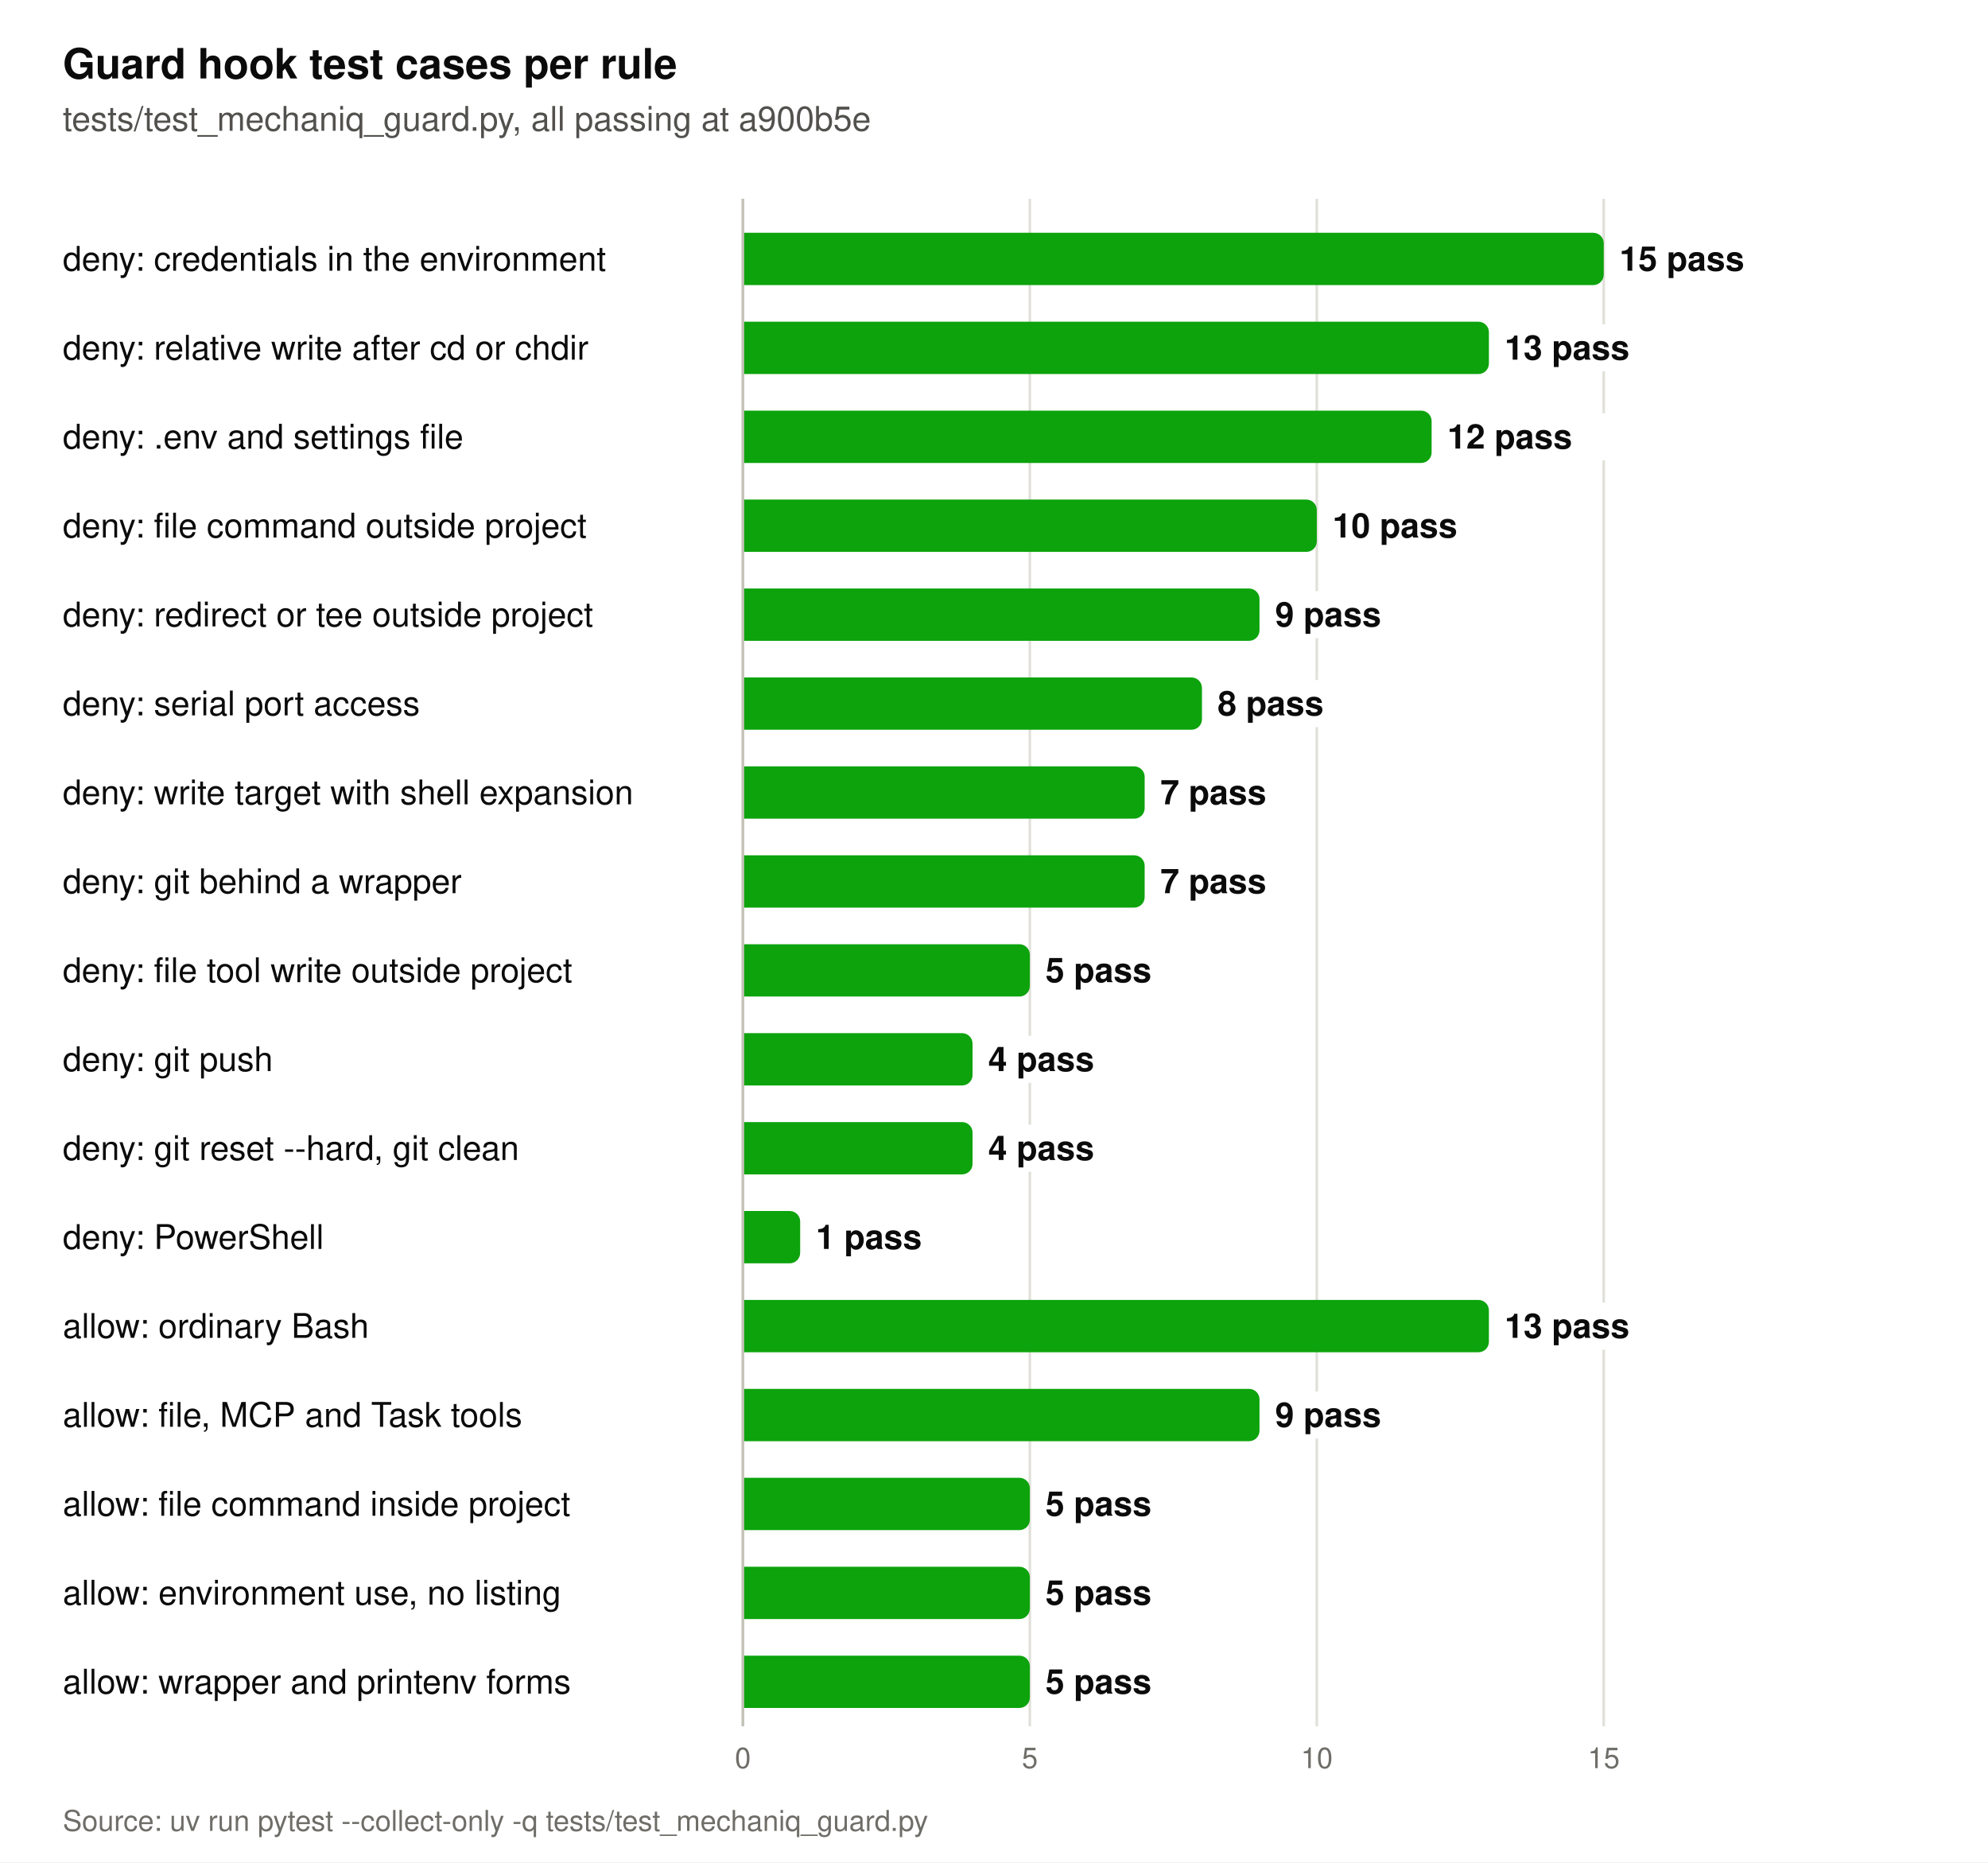
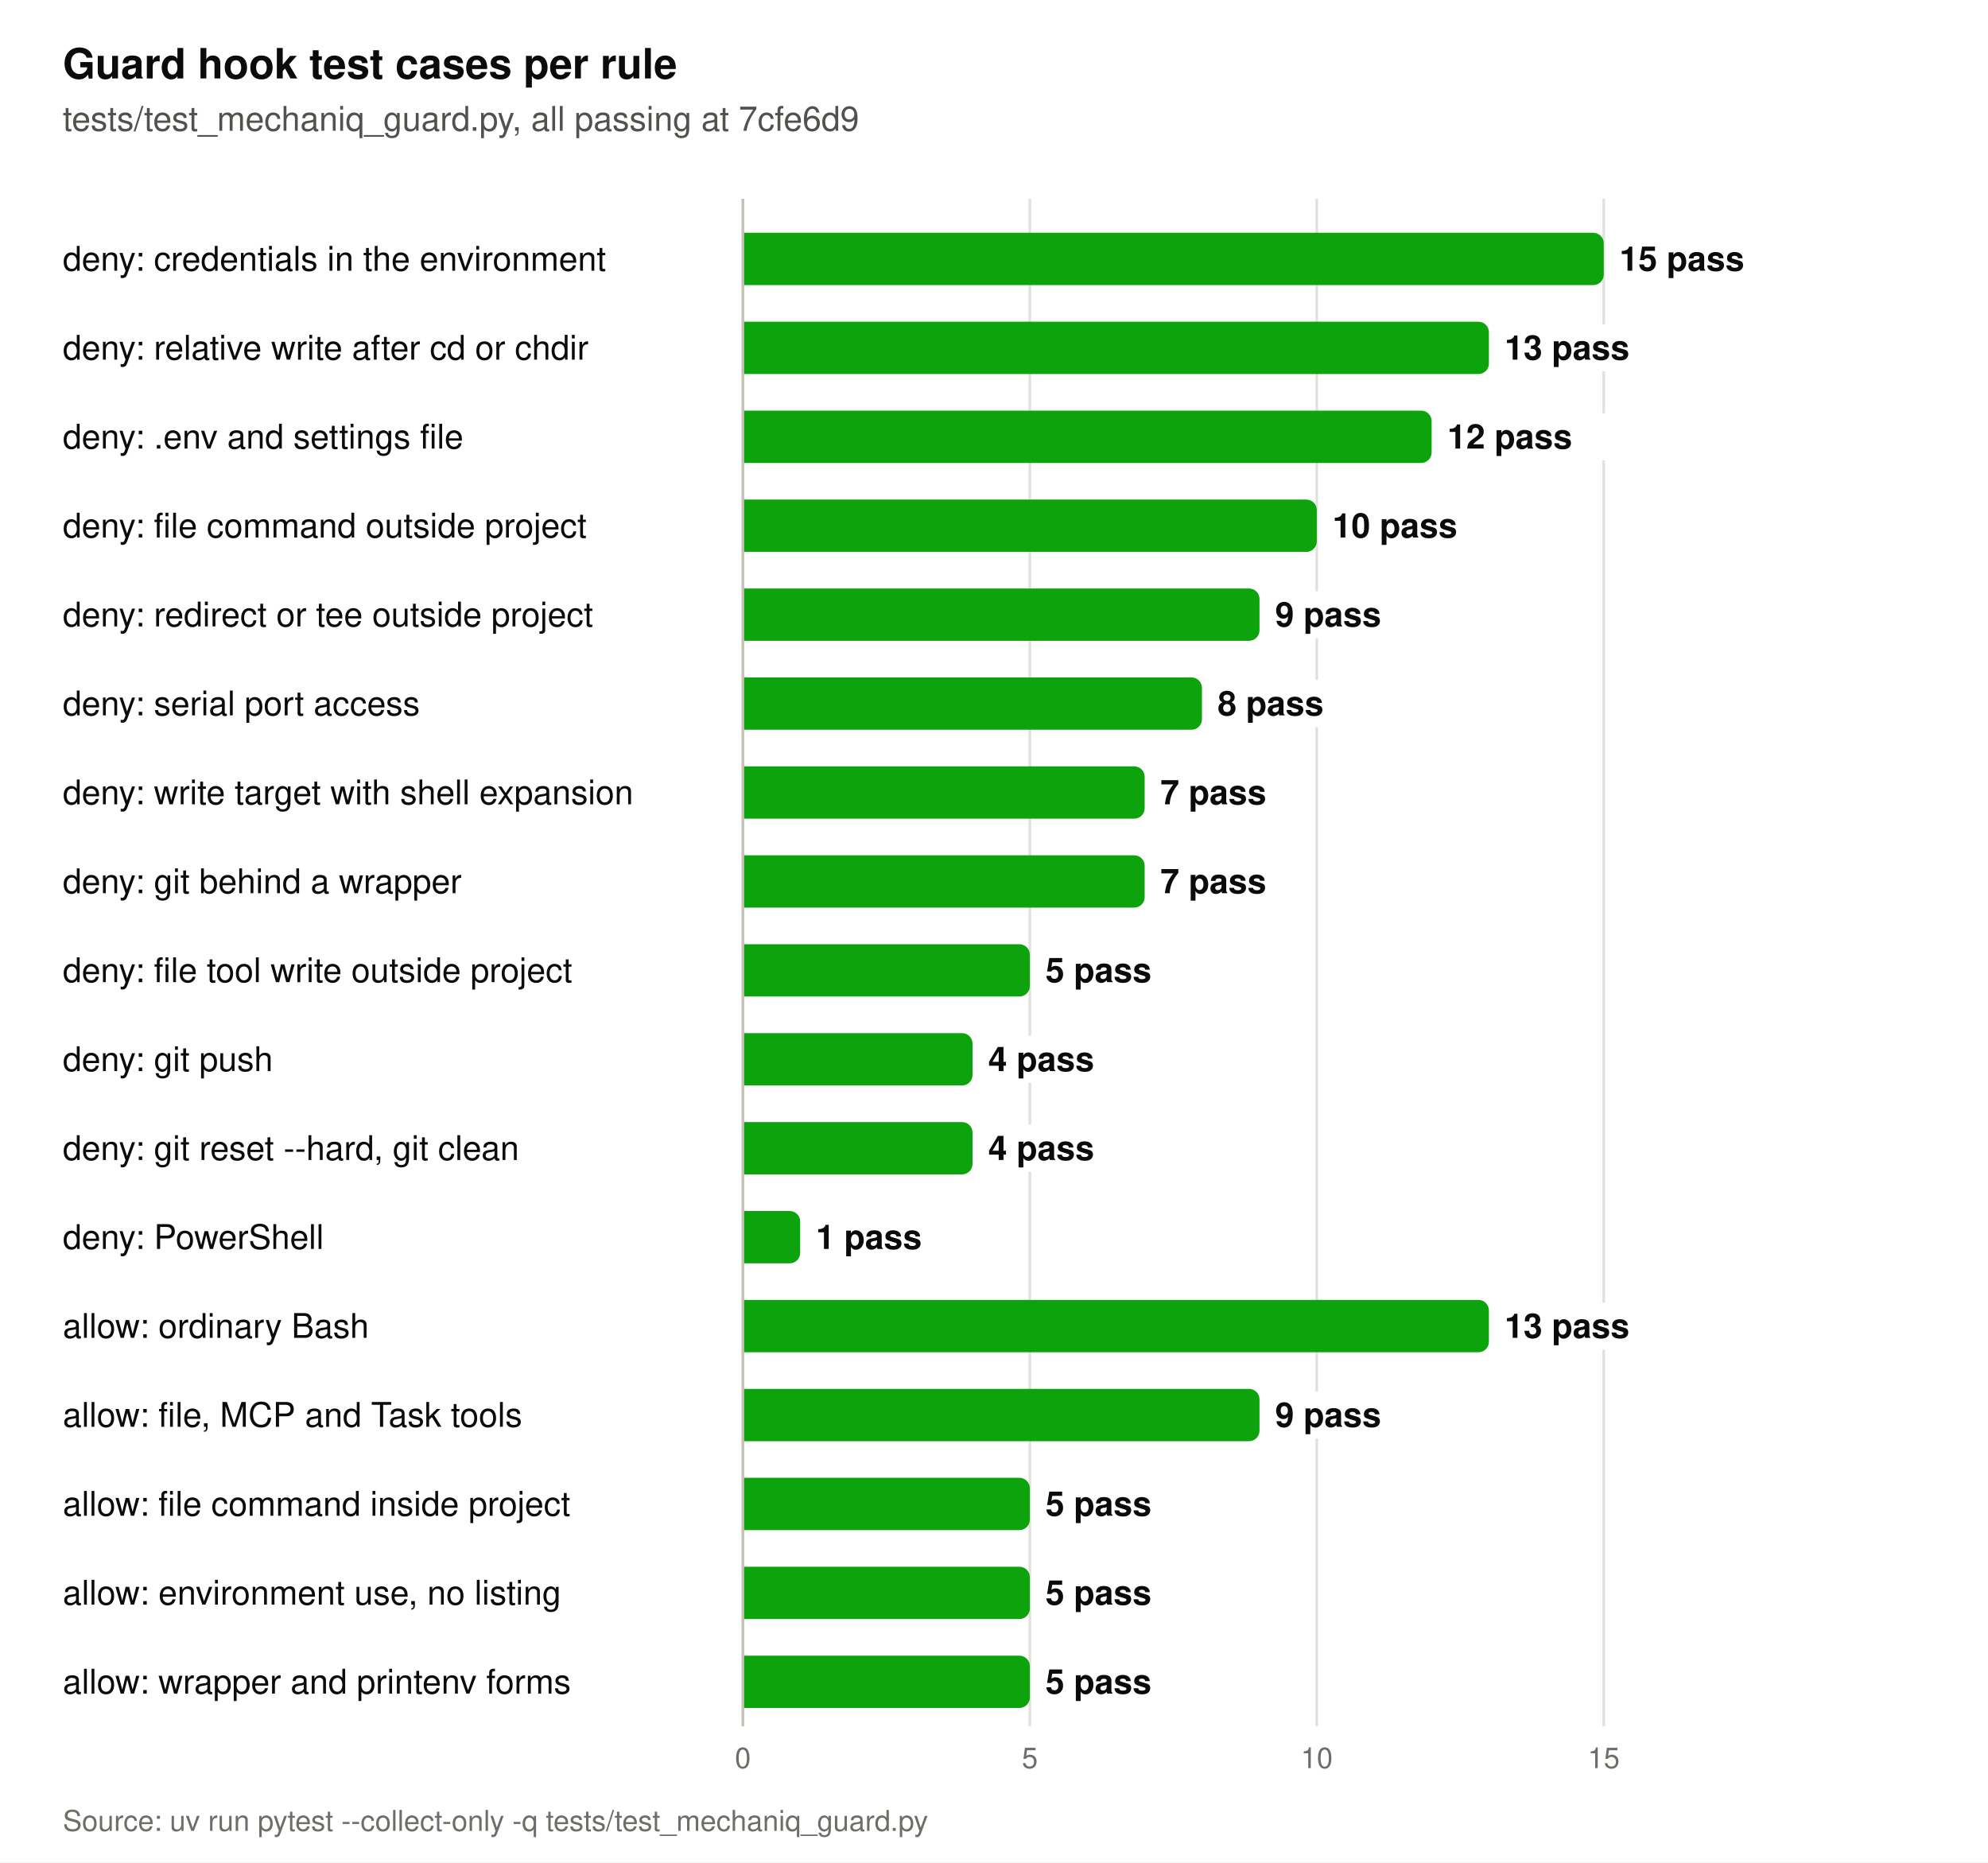
<svg xmlns="http://www.w3.org/2000/svg" viewBox="0 0 760 712" width="760" height="712" font-family="system-ui, -apple-system, 'Segoe UI', Helvetica, Arial, sans-serif" role="img">
  <rect width="100%" height="100%" fill="#ffffff" />
  <text x="24.0" y="30.0" font-size="16" font-weight="600" fill="#0b0b0b" text-anchor="start">Guard hook test cases per rule</text>
-   <text x="24.0" y="50.0" font-size="13" font-weight="400" fill="#52514e" text-anchor="start">tests/test_mechaniq_guard.py, all passing at a900b5e</text>
+   <text x="24.0" y="50.0" font-size="13" font-weight="400" fill="#52514e" text-anchor="start">tests/test_mechaniq_guard.py, all passing at 7cfe6d9</text>
  <line x1="284.0" y1="76.0" x2="284.0" y2="660.0" stroke="#e1e0d9" stroke-width="1" />
  <text x="284.0" y="676.0" font-size="11" font-weight="400" fill="#6f6d68" text-anchor="middle">0</text>
  <line x1="393.7" y1="76.0" x2="393.7" y2="660.0" stroke="#e1e0d9" stroke-width="1" />
  <text x="393.7" y="676.0" font-size="11" font-weight="400" fill="#6f6d68" text-anchor="middle">5</text>
  <line x1="503.4" y1="76.0" x2="503.4" y2="660.0" stroke="#e1e0d9" stroke-width="1" />
  <text x="503.4" y="676.0" font-size="11" font-weight="400" fill="#6f6d68" text-anchor="middle">10</text>
  <line x1="613.1" y1="76.0" x2="613.1" y2="660.0" stroke="#e1e0d9" stroke-width="1" />
  <text x="613.1" y="676.0" font-size="11" font-weight="400" fill="#6f6d68" text-anchor="middle">15</text>
  <text x="24.0" y="103.5" font-size="13" font-weight="400" fill="#0b0b0b" text-anchor="start">deny: credentials in the environment</text>
  <path d="M284.0,89.0h325.1a4,4 0 0 1 4,4v12.0a4,4 0 0 1 -4,4h-325.1z" fill="#0ca30c" />
  <rect x="616.1" y="90.0" width="66.2" height="18" fill="#ffffff" />
  <text x="619.1" y="103.5" font-size="13" font-weight="600" fill="#0b0b0b" text-anchor="start">15  pass</text>
  <text x="24.0" y="137.5" font-size="13" font-weight="400" fill="#0b0b0b" text-anchor="start">deny: relative write after cd or chdir</text>
  <path d="M284.0,123.0h281.2a4,4 0 0 1 4,4v12.0a4,4 0 0 1 -4,4h-281.2z" fill="#0ca30c" />
  <rect x="572.2" y="124.0" width="66.2" height="18" fill="#ffffff" />
  <text x="575.2" y="137.5" font-size="13" font-weight="600" fill="#0b0b0b" text-anchor="start">13  pass</text>
  <text x="24.0" y="171.5" font-size="13" font-weight="400" fill="#0b0b0b" text-anchor="start">deny: .env and settings file</text>
  <path d="M284.0,157.0h259.3a4,4 0 0 1 4,4v12.0a4,4 0 0 1 -4,4h-259.3z" fill="#0ca30c" />
  <rect x="550.3" y="158.0" width="66.2" height="18" fill="#ffffff" />
  <text x="553.3" y="171.5" font-size="13" font-weight="600" fill="#0b0b0b" text-anchor="start">12  pass</text>
  <text x="24.0" y="205.5" font-size="13" font-weight="400" fill="#0b0b0b" text-anchor="start">deny: file command outside project</text>
  <path d="M284.0,191.0h215.4a4,4 0 0 1 4,4v12.0a4,4 0 0 1 -4,4h-215.4z" fill="#0ca30c" />
  <rect x="506.4" y="192.0" width="66.2" height="18" fill="#ffffff" />
  <text x="509.4" y="205.5" font-size="13" font-weight="600" fill="#0b0b0b" text-anchor="start">10  pass</text>
  <text x="24.0" y="239.5" font-size="13" font-weight="400" fill="#0b0b0b" text-anchor="start">deny: redirect or tee outside project</text>
  <path d="M284.0,225.0h193.5a4,4 0 0 1 4,4v12.0a4,4 0 0 1 -4,4h-193.5z" fill="#0ca30c" />
  <rect x="484.5" y="226.0" width="59.0" height="18" fill="#ffffff" />
  <text x="487.5" y="239.5" font-size="13" font-weight="600" fill="#0b0b0b" text-anchor="start">9  pass</text>
  <text x="24.0" y="273.5" font-size="13" font-weight="400" fill="#0b0b0b" text-anchor="start">deny: serial port access</text>
  <path d="M284.0,259.0h171.5a4,4 0 0 1 4,4v12.0a4,4 0 0 1 -4,4h-171.5z" fill="#0ca30c" />
  <rect x="462.5" y="260.0" width="59.0" height="18" fill="#ffffff" />
  <text x="465.5" y="273.5" font-size="13" font-weight="600" fill="#0b0b0b" text-anchor="start">8  pass</text>
  <text x="24.0" y="307.5" font-size="13" font-weight="400" fill="#0b0b0b" text-anchor="start">deny: write target with shell expansion</text>
  <path d="M284.0,293.0h149.6a4,4 0 0 1 4,4v12.0a4,4 0 0 1 -4,4h-149.6z" fill="#0ca30c" />
  <rect x="440.6" y="294.0" width="59.0" height="18" fill="#ffffff" />
  <text x="443.6" y="307.5" font-size="13" font-weight="600" fill="#0b0b0b" text-anchor="start">7  pass</text>
  <text x="24.0" y="341.5" font-size="13" font-weight="400" fill="#0b0b0b" text-anchor="start">deny: git behind a wrapper</text>
  <path d="M284.0,327.0h149.6a4,4 0 0 1 4,4v12.0a4,4 0 0 1 -4,4h-149.6z" fill="#0ca30c" />
  <rect x="440.6" y="328.0" width="59.0" height="18" fill="#ffffff" />
  <text x="443.6" y="341.5" font-size="13" font-weight="600" fill="#0b0b0b" text-anchor="start">7  pass</text>
  <text x="24.0" y="375.5" font-size="13" font-weight="400" fill="#0b0b0b" text-anchor="start">deny: file tool write outside project</text>
  <path d="M284.0,361.0h105.7a4,4 0 0 1 4,4v12.0a4,4 0 0 1 -4,4h-105.7z" fill="#0ca30c" />
  <rect x="396.7" y="362.0" width="59.0" height="18" fill="#ffffff" />
  <text x="399.7" y="375.5" font-size="13" font-weight="600" fill="#0b0b0b" text-anchor="start">5  pass</text>
  <text x="24.0" y="409.5" font-size="13" font-weight="400" fill="#0b0b0b" text-anchor="start">deny: git push</text>
  <path d="M284.0,395.0h83.8a4,4 0 0 1 4,4v12.0a4,4 0 0 1 -4,4h-83.8z" fill="#0ca30c" />
  <rect x="374.8" y="396.0" width="59.0" height="18" fill="#ffffff" />
  <text x="377.8" y="409.5" font-size="13" font-weight="600" fill="#0b0b0b" text-anchor="start">4  pass</text>
  <text x="24.0" y="443.5" font-size="13" font-weight="400" fill="#0b0b0b" text-anchor="start">deny: git reset --hard, git clean</text>
  <path d="M284.0,429.0h83.8a4,4 0 0 1 4,4v12.0a4,4 0 0 1 -4,4h-83.8z" fill="#0ca30c" />
  <rect x="374.8" y="430.0" width="59.0" height="18" fill="#ffffff" />
  <text x="377.8" y="443.5" font-size="13" font-weight="600" fill="#0b0b0b" text-anchor="start">4  pass</text>
  <text x="24.0" y="477.5" font-size="13" font-weight="400" fill="#0b0b0b" text-anchor="start">deny: PowerShell</text>
  <path d="M284.0,463.0h17.9a4,4 0 0 1 4,4v12.0a4,4 0 0 1 -4,4h-17.9z" fill="#0ca30c" />
  <rect x="308.9" y="464.0" width="59.0" height="18" fill="#ffffff" />
  <text x="311.9" y="477.5" font-size="13" font-weight="600" fill="#0b0b0b" text-anchor="start">1  pass</text>
  <text x="24.0" y="511.5" font-size="13" font-weight="400" fill="#0b0b0b" text-anchor="start">allow: ordinary Bash</text>
  <path d="M284.0,497.0h281.2a4,4 0 0 1 4,4v12.0a4,4 0 0 1 -4,4h-281.2z" fill="#0ca30c" />
  <rect x="572.2" y="498.0" width="66.2" height="18" fill="#ffffff" />
  <text x="575.2" y="511.5" font-size="13" font-weight="600" fill="#0b0b0b" text-anchor="start">13  pass</text>
  <text x="24.0" y="545.5" font-size="13" font-weight="400" fill="#0b0b0b" text-anchor="start">allow: file, MCP and Task tools</text>
  <path d="M284.0,531.0h193.5a4,4 0 0 1 4,4v12.0a4,4 0 0 1 -4,4h-193.5z" fill="#0ca30c" />
  <rect x="484.5" y="532.0" width="59.0" height="18" fill="#ffffff" />
  <text x="487.5" y="545.5" font-size="13" font-weight="600" fill="#0b0b0b" text-anchor="start">9  pass</text>
  <text x="24.0" y="579.5" font-size="13" font-weight="400" fill="#0b0b0b" text-anchor="start">allow: file command inside project</text>
  <path d="M284.0,565.0h105.7a4,4 0 0 1 4,4v12.0a4,4 0 0 1 -4,4h-105.7z" fill="#0ca30c" />
  <rect x="396.7" y="566.0" width="59.0" height="18" fill="#ffffff" />
  <text x="399.7" y="579.5" font-size="13" font-weight="600" fill="#0b0b0b" text-anchor="start">5  pass</text>
  <text x="24.0" y="613.5" font-size="13" font-weight="400" fill="#0b0b0b" text-anchor="start">allow: environment use, no listing</text>
  <path d="M284.0,599.0h105.7a4,4 0 0 1 4,4v12.0a4,4 0 0 1 -4,4h-105.7z" fill="#0ca30c" />
  <rect x="396.7" y="600.0" width="59.0" height="18" fill="#ffffff" />
  <text x="399.7" y="613.5" font-size="13" font-weight="600" fill="#0b0b0b" text-anchor="start">5  pass</text>
  <text x="24.0" y="647.5" font-size="13" font-weight="400" fill="#0b0b0b" text-anchor="start">allow: wrapper and printenv forms</text>
  <path d="M284.0,633.0h105.7a4,4 0 0 1 4,4v12.0a4,4 0 0 1 -4,4h-105.7z" fill="#0ca30c" />
  <rect x="396.7" y="634.0" width="59.0" height="18" fill="#ffffff" />
  <text x="399.7" y="647.5" font-size="13" font-weight="600" fill="#0b0b0b" text-anchor="start">5  pass</text>
  <line x1="284.0" y1="76.0" x2="284.0" y2="660.0" stroke="#c3c2b7" stroke-width="1" />
  <text x="24.0" y="700.0" font-size="11" font-weight="400" fill="#6f6d68" text-anchor="start">Source: uv run pytest --collect-only -q tests/test_mechaniq_guard.py</text>
</svg>
